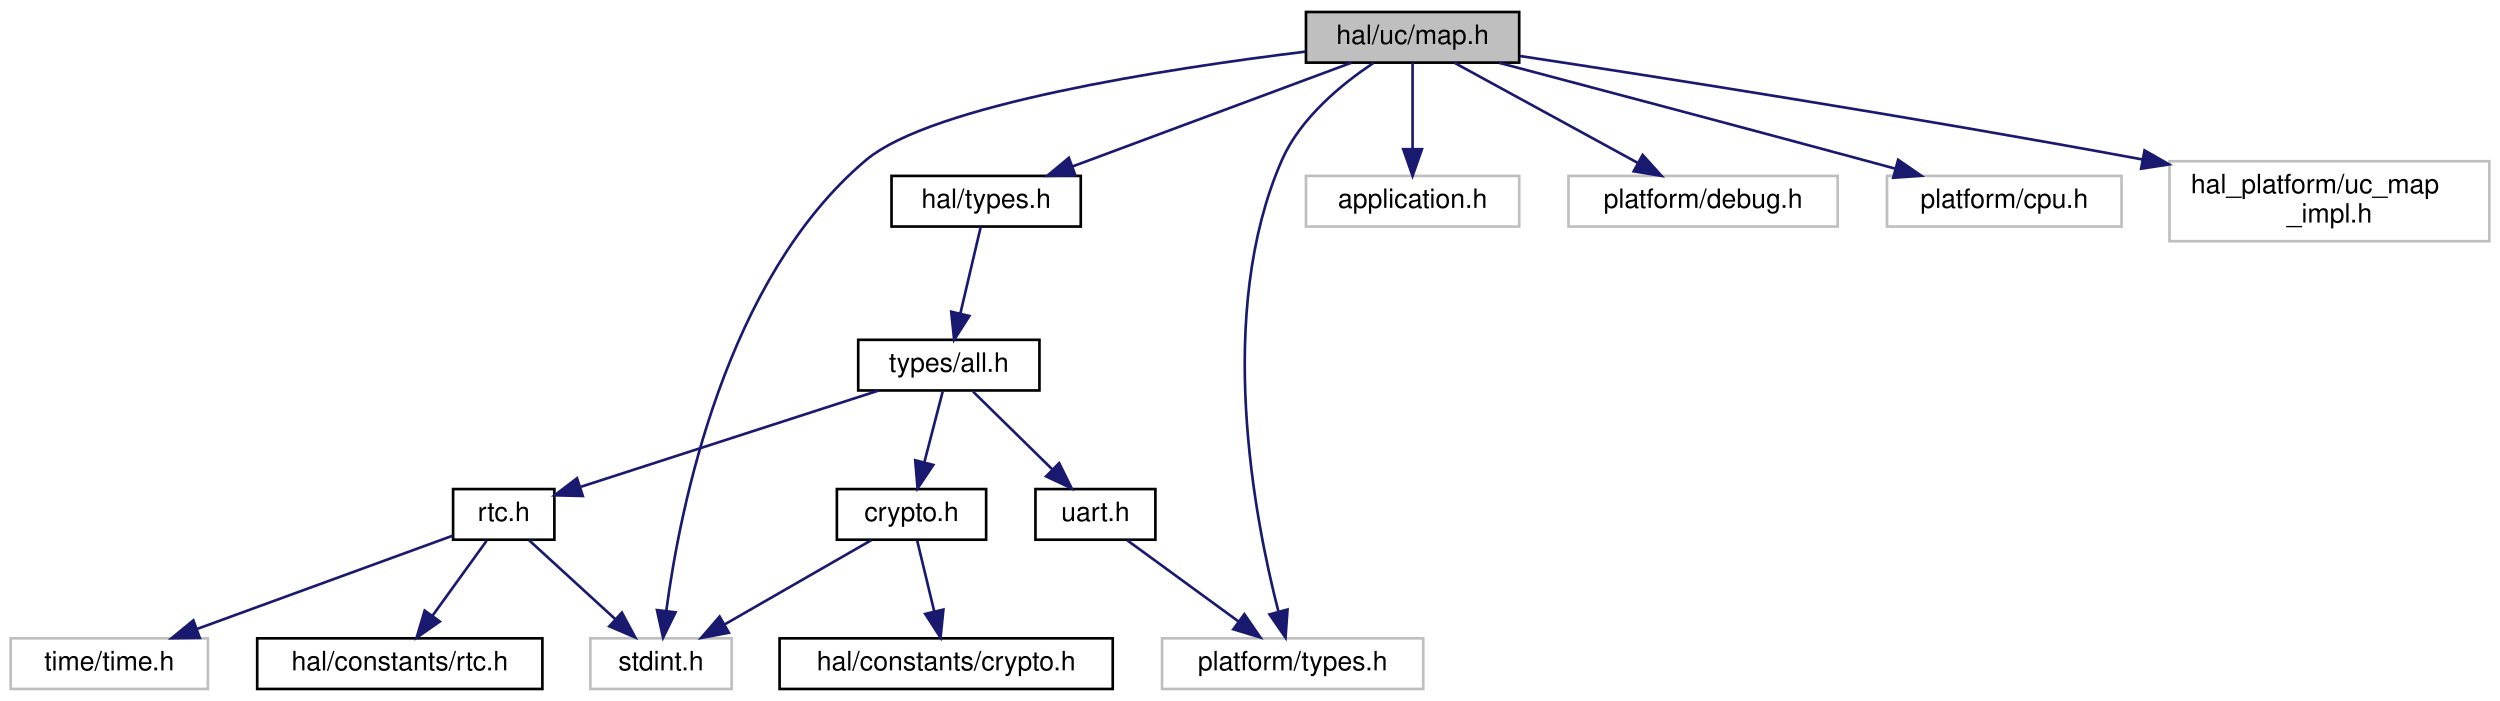
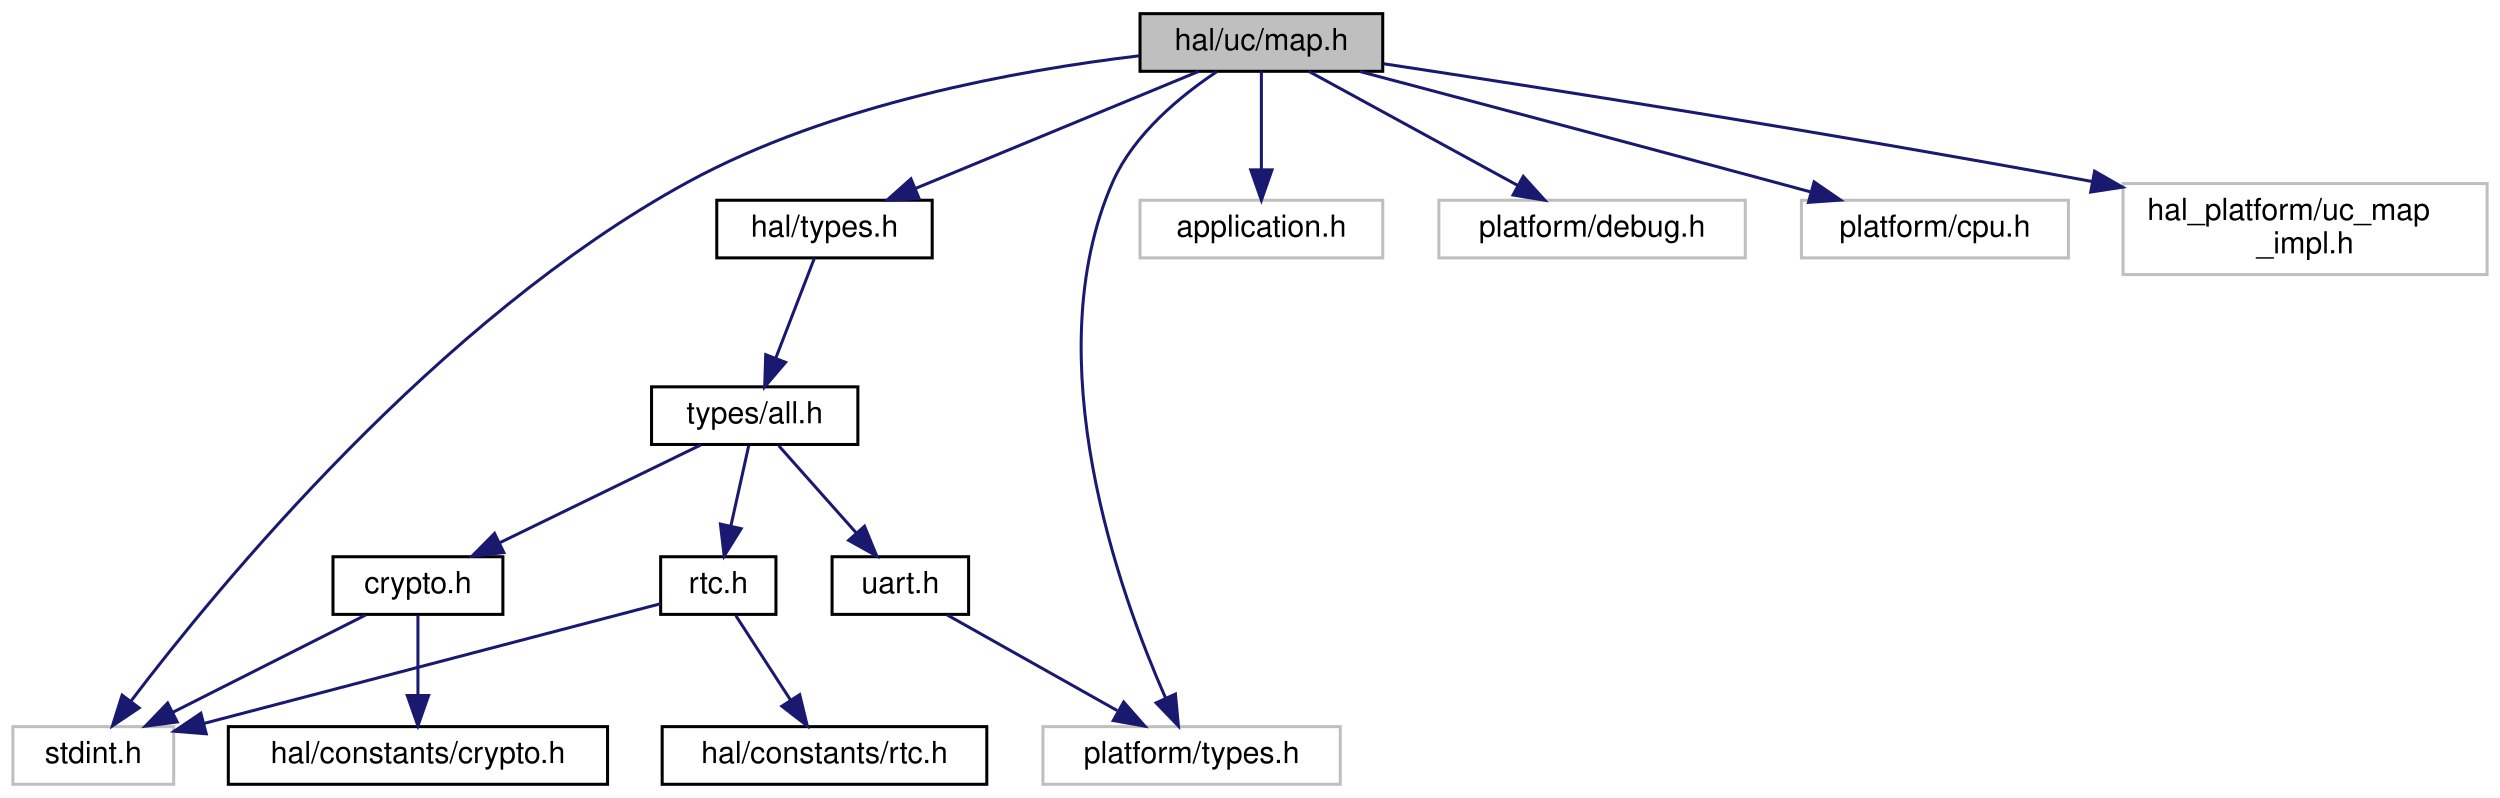
- <svg xmlns="http://www.w3.org/2000/svg" xmlns:xlink="http://www.w3.org/1999/xlink" width="938pt" height="263pt" viewBox="0.00 0.00 938.00 263.00">
+ <svg xmlns="http://www.w3.org/2000/svg" xmlns:xlink="http://www.w3.org/1999/xlink" width="824pt" height="263pt" viewBox="0.00 0.00 823.50 263.00">
  <g id="graph0" class="graph" transform="scale(1 1) rotate(0) translate(4 259)">
    <g id="node1" class="node">
      <g id="a_node1">
        <a xlink:title="HAL for uC Peripheral Map.">
-           <polygon fill="#bfbfbf" stroke="black" points="486,-235.5 486,-254.5 566,-254.5 566,-235.5 486,-235.5" />
-           <text text-anchor="middle" x="526" y="-242.5" font-family="Helvetica,sans-Serif" font-size="10.00">hal/uc/map.h</text>
+           <polygon fill="#bfbfbf" stroke="black" points="371.5,-235.5 371.5,-254.5 451.5,-254.5 451.5,-235.5 371.5,-235.5" />
+           <text text-anchor="middle" x="411.5" y="-242.5" font-family="Helvetica,sans-Serif" font-size="10.00">hal/uc/map.h</text>
        </a>
      </g>
    </g>
    <g id="node2" class="node">
      <g id="a_node2">
        <a xlink:title=" ">
-           <polygon fill="none" stroke="#bfbfbf" points="217.5,-0.5 217.5,-19.5 270.5,-19.5 270.5,-0.5 217.5,-0.5" />
-           <text text-anchor="middle" x="244" y="-7.5" font-family="Helvetica,sans-Serif" font-size="10.00">stdint.h</text>
+           <polygon fill="none" stroke="#bfbfbf" points="0,-0.5 0,-19.5 53,-19.5 53,-0.5 0,-0.5" />
+           <text text-anchor="middle" x="26.5" y="-7.5" font-family="Helvetica,sans-Serif" font-size="10.00">stdint.h</text>
        </a>
      </g>
    </g>
    <g id="edge1" class="edge">
-       <path fill="none" stroke="midnightblue" d="M485.64,-239.61C433.23,-233.17 345.54,-219.63 321,-199 268.15,-154.57 251.1,-68.17 246.01,-29.96" />
-       <polygon fill="midnightblue" stroke="midnightblue" points="249.45,-29.26 244.78,-19.74 242.5,-30.09 249.45,-29.26" />
+       <path fill="none" stroke="midnightblue" d="M371.31,-240.62C331.48,-235.88 269.73,-224.75 222.5,-199 140.07,-154.06 67.29,-65.29 39.02,-28.06" />
+       <polygon fill="midnightblue" stroke="midnightblue" points="41.6,-25.67 32.81,-19.76 36,-29.87 41.6,-25.67" />
    </g>
    <g id="node3" class="node">
      <g id="a_node3">
        <a xlink:title=" ">
-           <polygon fill="none" stroke="#bfbfbf" points="432,-0.5 432,-19.5 530,-19.5 530,-0.5 432,-0.5" />
-           <text text-anchor="middle" x="481" y="-7.5" font-family="Helvetica,sans-Serif" font-size="10.00">platform/types.h</text>
+           <polygon fill="none" stroke="#bfbfbf" points="339.5,-0.5 339.5,-19.5 437.5,-19.5 437.5,-0.5 339.5,-0.5" />
+           <text text-anchor="middle" x="388.5" y="-7.5" font-family="Helvetica,sans-Serif" font-size="10.00">platform/types.h</text>
        </a>
      </g>
    </g>
    <g id="edge2" class="edge">
-       <path fill="none" stroke="midnightblue" d="M511.34,-235.4C499.59,-227.58 483.97,-214.86 477,-199 451.76,-141.55 466.67,-64.4 475.68,-29.51" />
-       <polygon fill="midnightblue" stroke="midnightblue" points="479.08,-30.31 478.33,-19.74 472.33,-28.47 479.08,-30.31" />
+       <path fill="none" stroke="midnightblue" d="M396.84,-235.4C385.09,-227.58 369.47,-214.86 362.5,-199 336.92,-140.77 364.7,-63.46 379.91,-28.96" />
+       <polygon fill="midnightblue" stroke="midnightblue" points="383.17,-30.24 384.16,-19.69 376.81,-27.33 383.17,-30.24" />
    </g>
    <g id="node4" class="node">
      <g id="a_node4">
        <a xlink:href="types_8h_source.html" target="_top" xlink:title=" ">
-           <polygon fill="none" stroke="black" points="330.5,-174 330.5,-193 401.5,-193 401.5,-174 330.5,-174" />
-           <text text-anchor="middle" x="366" y="-181" font-family="Helvetica,sans-Serif" font-size="10.00">hal/types.h</text>
+           <polygon fill="none" stroke="black" points="232,-174 232,-193 303,-193 303,-174 232,-174" />
+           <text text-anchor="middle" x="267.5" y="-181" font-family="Helvetica,sans-Serif" font-size="10.00">hal/types.h</text>
        </a>
      </g>
    </g>
    <g id="edge3" class="edge">
-       <path fill="none" stroke="midnightblue" d="M503.08,-235.48C475.63,-225.27 429.48,-208.11 398.4,-196.55" />
-       <polygon fill="midnightblue" stroke="midnightblue" points="399.47,-193.21 388.88,-193.01 397.03,-199.78 399.47,-193.21" />
+       <path fill="none" stroke="midnightblue" d="M390.87,-235.48C366.38,-225.36 325.35,-208.4 297.39,-196.85" />
+       <polygon fill="midnightblue" stroke="midnightblue" points="298.67,-193.59 288.09,-193.01 296,-200.06 298.67,-193.59" />
+     </g>
+     <g id="node11" class="node">
+       <g id="a_node11">
+         <a xlink:title=" ">
+           <polygon fill="none" stroke="#bfbfbf" points="371.5,-174 371.5,-193 451.5,-193 451.5,-174 371.5,-174" />
+           <text text-anchor="middle" x="411.5" y="-181" font-family="Helvetica,sans-Serif" font-size="10.00">application.h</text>
+         </a>
+       </g>
+     </g>
+     <g id="edge13" class="edge">
+       <path fill="none" stroke="midnightblue" d="M411.5,-235.48C411.5,-227.08 411.5,-213.98 411.5,-203.16" />
+       <polygon fill="midnightblue" stroke="midnightblue" points="415,-203.01 411.5,-193.01 408,-203.01 415,-203.01" />
    </g>
    <g id="node12" class="node">
      <g id="a_node12">
        <a xlink:title=" ">
-           <polygon fill="none" stroke="#bfbfbf" points="486,-174 486,-193 566,-193 566,-174 486,-174" />
-           <text text-anchor="middle" x="526" y="-181" font-family="Helvetica,sans-Serif" font-size="10.00">application.h</text>
+           <polygon fill="none" stroke="#bfbfbf" points="470,-174 470,-193 571,-193 571,-174 470,-174" />
+           <text text-anchor="middle" x="520.5" y="-181" font-family="Helvetica,sans-Serif" font-size="10.00">platform/debug.h</text>
        </a>
      </g>
    </g>
    <g id="edge14" class="edge">
-       <path fill="none" stroke="midnightblue" d="M526,-235.48C526,-227.08 526,-213.98 526,-203.16" />
-       <polygon fill="midnightblue" stroke="midnightblue" points="529.5,-203.01 526,-193.01 522.5,-203.01 529.5,-203.01" />
+       <path fill="none" stroke="midnightblue" d="M427.12,-235.48C445.09,-225.67 474.82,-209.43 495.91,-197.92" />
+       <polygon fill="midnightblue" stroke="midnightblue" points="497.81,-200.87 504.91,-193.01 494.46,-194.73 497.81,-200.87" />
    </g>
    <g id="node13" class="node">
      <g id="a_node13">
        <a xlink:title=" ">
-           <polygon fill="none" stroke="#bfbfbf" points="584.5,-174 584.5,-193 685.5,-193 685.5,-174 584.5,-174" />
-           <text text-anchor="middle" x="635" y="-181" font-family="Helvetica,sans-Serif" font-size="10.00">platform/debug.h</text>
+           <polygon fill="none" stroke="#bfbfbf" points="589.5,-174 589.5,-193 677.5,-193 677.5,-174 589.5,-174" />
+           <text text-anchor="middle" x="633.5" y="-181" font-family="Helvetica,sans-Serif" font-size="10.00">platform/cpu.h</text>
        </a>
      </g>
    </g>
    <g id="edge15" class="edge">
-       <path fill="none" stroke="midnightblue" d="M541.62,-235.48C559.59,-225.67 589.32,-209.43 610.41,-197.92" />
-       <polygon fill="midnightblue" stroke="midnightblue" points="612.31,-200.87 619.41,-193.01 608.96,-194.73 612.31,-200.87" />
+       <path fill="none" stroke="midnightblue" d="M443.92,-235.44C477.95,-226.43 533.01,-211.82 580.5,-199 584.38,-197.95 588.41,-196.86 592.45,-195.76" />
+       <polygon fill="midnightblue" stroke="midnightblue" points="593.68,-199.05 602.4,-193.05 591.83,-192.3 593.68,-199.05" />
    </g>
    <g id="node14" class="node">
      <g id="a_node14">
        <a xlink:title=" ">
-           <polygon fill="none" stroke="#bfbfbf" points="704,-174 704,-193 792,-193 792,-174 704,-174" />
-           <text text-anchor="middle" x="748" y="-181" font-family="Helvetica,sans-Serif" font-size="10.00">platform/cpu.h</text>
+           <polygon fill="none" stroke="#bfbfbf" points="695.5,-168.5 695.5,-198.5 815.5,-198.5 815.5,-168.5 695.5,-168.5" />
+           <text text-anchor="start" x="703.5" y="-186.5" font-family="Helvetica,sans-Serif" font-size="10.00">hal_platform/uc_map</text>
+           <text text-anchor="middle" x="755.5" y="-175.5" font-family="Helvetica,sans-Serif" font-size="10.00">_impl.h</text>
        </a>
      </g>
    </g>
    <g id="edge16" class="edge">
-       <path fill="none" stroke="midnightblue" d="M558.42,-235.44C592.45,-226.43 647.51,-211.82 695,-199 698.88,-197.95 702.91,-196.86 706.95,-195.76" />
-       <polygon fill="midnightblue" stroke="midnightblue" points="708.18,-199.05 716.9,-193.05 706.33,-192.3 708.18,-199.05" />
-     </g>
-     <g id="node15" class="node">
-       <g id="a_node15">
-         <a xlink:title=" ">
-           <polygon fill="none" stroke="#bfbfbf" points="810,-168.5 810,-198.5 930,-198.5 930,-168.5 810,-168.5" />
-           <text text-anchor="start" x="818" y="-186.5" font-family="Helvetica,sans-Serif" font-size="10.00">hal_platform/uc_map</text>
-           <text text-anchor="middle" x="870" y="-175.5" font-family="Helvetica,sans-Serif" font-size="10.00">_impl.h</text>
-         </a>
-       </g>
-     </g>
-     <g id="edge17" class="edge">
-       <path fill="none" stroke="midnightblue" d="M566.18,-238C617.89,-230.16 710.76,-215.64 799.82,-199.17" />
-       <polygon fill="midnightblue" stroke="midnightblue" points="800.63,-202.58 809.82,-197.31 799.35,-195.7 800.63,-202.58" />
+       <path fill="none" stroke="midnightblue" d="M451.68,-238C503.39,-230.16 596.26,-215.64 685.32,-199.17" />
+       <polygon fill="midnightblue" stroke="midnightblue" points="686.13,-202.58 695.32,-197.31 684.85,-195.7 686.13,-202.58" />
    </g>
    <g id="node5" class="node">
      <g id="a_node5">
        <a xlink:href="types_2all_8h_source.html" target="_top" xlink:title=" ">
-           <polygon fill="none" stroke="black" points="318,-112.5 318,-131.5 386,-131.5 386,-112.5 318,-112.5" />
-           <text text-anchor="middle" x="352" y="-119.5" font-family="Helvetica,sans-Serif" font-size="10.00">types/all.h</text>
+           <polygon fill="none" stroke="black" points="210.5,-112.5 210.5,-131.5 278.5,-131.5 278.5,-112.5 210.5,-112.5" />
+           <text text-anchor="middle" x="244.5" y="-119.5" font-family="Helvetica,sans-Serif" font-size="10.00">types/all.h</text>
        </a>
      </g>
    </g>
    <g id="edge4" class="edge">
-       <path fill="none" stroke="midnightblue" d="M363.99,-173.98C362,-165.49 358.87,-152.2 356.31,-141.32" />
-       <polygon fill="midnightblue" stroke="midnightblue" points="359.7,-140.44 354,-131.51 352.89,-142.04 359.7,-140.44" />
+       <path fill="none" stroke="midnightblue" d="M264.2,-173.98C260.89,-165.4 255.68,-151.93 251.45,-140.98" />
+       <polygon fill="midnightblue" stroke="midnightblue" points="254.66,-139.57 247.79,-131.51 248.13,-142.1 254.66,-139.57" />
    </g>
    <g id="node6" class="node">
      <g id="a_node6">
        <a xlink:href="types_2crypto_8h_source.html" target="_top" xlink:title=" ">
-           <polygon fill="none" stroke="black" points="310,-56.5 310,-75.5 366,-75.5 366,-56.5 310,-56.5" />
-           <text text-anchor="middle" x="338" y="-63.5" font-family="Helvetica,sans-Serif" font-size="10.00">crypto.h</text>
+           <polygon fill="none" stroke="black" points="105.5,-56.5 105.5,-75.5 161.5,-75.5 161.5,-56.5 105.5,-56.5" />
+           <text text-anchor="middle" x="133.5" y="-63.5" font-family="Helvetica,sans-Serif" font-size="10.00">crypto.h</text>
        </a>
      </g>
    </g>
    <g id="edge5" class="edge">
-       <path fill="none" stroke="midnightblue" d="M349.69,-112.08C347.83,-104.93 345.16,-94.64 342.85,-85.69" />
-       <polygon fill="midnightblue" stroke="midnightblue" points="346.17,-84.55 340.27,-75.75 339.39,-86.31 346.17,-84.55" />
+       <path fill="none" stroke="midnightblue" d="M226.67,-112.32C208.78,-103.62 181.02,-90.12 160.45,-80.11" />
+       <polygon fill="midnightblue" stroke="midnightblue" points="161.81,-76.88 151.29,-75.65 158.75,-83.18 161.81,-76.88" />
    </g>
    <g id="node8" class="node">
      <g id="a_node8">
        <a xlink:href="types_2rtc_8h_source.html" target="_top" xlink:title=" ">
-           <polygon fill="none" stroke="black" points="166,-56.5 166,-75.5 204,-75.5 204,-56.5 166,-56.5" />
-           <text text-anchor="middle" x="185" y="-63.5" font-family="Helvetica,sans-Serif" font-size="10.00">rtc.h</text>
+           <polygon fill="none" stroke="black" points="213.5,-56.5 213.5,-75.5 251.5,-75.5 251.5,-56.5 213.5,-56.5" />
+           <text text-anchor="middle" x="232.5" y="-63.5" font-family="Helvetica,sans-Serif" font-size="10.00">rtc.h</text>
        </a>
      </g>
    </g>
    <g id="edge8" class="edge">
-       <path fill="none" stroke="midnightblue" d="M325.54,-112.44C295.13,-102.61 245.39,-86.53 213.97,-76.37" />
-       <polygon fill="midnightblue" stroke="midnightblue" points="214.66,-72.91 204.07,-73.16 212.5,-79.57 214.66,-72.91" />
+       <path fill="none" stroke="midnightblue" d="M242.52,-112.08C240.93,-104.93 238.64,-94.64 236.65,-85.69" />
+       <polygon fill="midnightblue" stroke="midnightblue" points="240.03,-84.75 234.44,-75.75 233.2,-86.27 240.03,-84.75" />
    </g>
-     <g id="node11" class="node">
-       <g id="a_node11">
+     <g id="node10" class="node">
+       <g id="a_node10">
        <a xlink:href="types_2uart_8h_source.html" target="_top" xlink:title=" ">
-           <polygon fill="none" stroke="black" points="384.5,-56.5 384.5,-75.5 429.5,-75.5 429.5,-56.5 384.5,-56.5" />
-           <text text-anchor="middle" x="407" y="-63.5" font-family="Helvetica,sans-Serif" font-size="10.00">uart.h</text>
+           <polygon fill="none" stroke="black" points="270,-56.5 270,-75.5 315,-75.5 315,-56.5 270,-56.5" />
+           <text text-anchor="middle" x="292.5" y="-63.5" font-family="Helvetica,sans-Serif" font-size="10.00">uart.h</text>
        </a>
      </g>
    </g>
-     <g id="edge12" class="edge">
-       <path fill="none" stroke="midnightblue" d="M361.08,-112.08C369.17,-104.14 381.2,-92.34 390.91,-82.8" />
-       <polygon fill="midnightblue" stroke="midnightblue" points="393.4,-85.25 398.09,-75.75 388.5,-80.26 393.4,-85.25" />
+     <g id="edge11" class="edge">
+       <path fill="none" stroke="midnightblue" d="M252.43,-112.08C259.35,-104.3 269.57,-92.8 277.95,-83.37" />
+       <polygon fill="midnightblue" stroke="midnightblue" points="280.69,-85.55 284.72,-75.75 275.46,-80.9 280.69,-85.55" />
    </g>
    <g id="edge6" class="edge">
-       <path fill="none" stroke="midnightblue" d="M322.9,-56.32C308.1,-47.82 285.31,-34.73 268.02,-24.8" />
-       <polygon fill="midnightblue" stroke="midnightblue" points="269.48,-21.6 259.07,-19.65 265.99,-27.67 269.48,-21.6" />
+       <path fill="none" stroke="midnightblue" d="M116.31,-56.32C99.15,-47.66 72.55,-34.24 52.75,-24.25" />
+       <polygon fill="midnightblue" stroke="midnightblue" points="54.15,-21.04 43.65,-19.65 51,-27.28 54.15,-21.04" />
    </g>
    <g id="node7" class="node">
      <g id="a_node7">
        <a xlink:href="constants_2crypto_8h_source.html" target="_top" xlink:title=" ">
-           <polygon fill="none" stroke="black" points="288.5,-0.5 288.5,-19.5 413.5,-19.5 413.5,-0.5 288.5,-0.5" />
-           <text text-anchor="middle" x="351" y="-7.5" font-family="Helvetica,sans-Serif" font-size="10.00">hal/constants/crypto.h</text>
+           <polygon fill="none" stroke="black" points="71,-0.5 71,-19.5 196,-19.5 196,-0.5 71,-0.5" />
+           <text text-anchor="middle" x="133.5" y="-7.5" font-family="Helvetica,sans-Serif" font-size="10.00">hal/constants/crypto.h</text>
        </a>
      </g>
    </g>
    <g id="edge7" class="edge">
-       <path fill="none" stroke="midnightblue" d="M340.15,-56.08C341.87,-48.93 344.35,-38.64 346.5,-29.69" />
-       <polygon fill="midnightblue" stroke="midnightblue" points="349.96,-30.29 348.89,-19.75 343.15,-28.65 349.96,-30.29" />
+       <path fill="none" stroke="midnightblue" d="M133.5,-56.08C133.5,-49.01 133.5,-38.86 133.5,-29.99" />
+       <polygon fill="midnightblue" stroke="midnightblue" points="137,-29.75 133.5,-19.75 130,-29.75 137,-29.75" />
    </g>
    <g id="edge9" class="edge">
-       <path fill="none" stroke="midnightblue" d="M194.48,-56.32C203.2,-48.34 216.34,-36.31 226.9,-26.65" />
-       <polygon fill="midnightblue" stroke="midnightblue" points="229.33,-29.17 234.35,-19.83 224.61,-24 229.33,-29.17" />
+       <path fill="none" stroke="midnightblue" d="M213.49,-60.02C179.3,-51.05 106.91,-32.08 62.9,-20.54" />
+       <polygon fill="midnightblue" stroke="midnightblue" points="63.73,-17.14 53.17,-17.99 61.95,-23.91 63.73,-17.14" />
    </g>
    <g id="node9" class="node">
      <g id="a_node9">
        <a xlink:href="constants_2rtc_8h_source.html" target="_top" xlink:title=" ">
-           <polygon fill="none" stroke="black" points="92.5,-0.5 92.5,-19.5 199.5,-19.5 199.5,-0.5 92.5,-0.5" />
-           <text text-anchor="middle" x="146" y="-7.5" font-family="Helvetica,sans-Serif" font-size="10.00">hal/constants/rtc.h</text>
+           <polygon fill="none" stroke="black" points="214,-0.5 214,-19.5 321,-19.5 321,-0.5 214,-0.5" />
+           <text text-anchor="middle" x="267.5" y="-7.5" font-family="Helvetica,sans-Serif" font-size="10.00">hal/constants/rtc.h</text>
        </a>
      </g>
    </g>
    <g id="edge10" class="edge">
-       <path fill="none" stroke="midnightblue" d="M178.56,-56.08C173.05,-48.46 164.97,-37.26 158.24,-27.94" />
-       <polygon fill="midnightblue" stroke="midnightblue" points="161.01,-25.81 152.32,-19.75 155.34,-29.91 161.01,-25.81" />
+       <path fill="none" stroke="midnightblue" d="M238.28,-56.08C243.17,-48.53 250.33,-37.49 256.33,-28.23" />
+       <polygon fill="midnightblue" stroke="midnightblue" points="259.33,-30.05 261.83,-19.75 253.45,-26.24 259.33,-30.05" />
    </g>
-     <g id="node10" class="node">
-       <g id="a_node10">
-         <a xlink:title=" ">
-           <polygon fill="none" stroke="#bfbfbf" points="0,-0.5 0,-19.5 74,-19.5 74,-0.5 0,-0.5" />
-           <text text-anchor="middle" x="37" y="-7.5" font-family="Helvetica,sans-Serif" font-size="10.00">time/time.h</text>
-         </a>
-       </g>
-     </g>
-     <g id="edge11" class="edge">
-       <path fill="none" stroke="midnightblue" d="M165.95,-58.05C141.69,-49.2 99.35,-33.75 69.83,-22.98" />
-       <polygon fill="midnightblue" stroke="midnightblue" points="70.95,-19.66 60.36,-19.52 68.55,-26.24 70.95,-19.66" />
-     </g>
-     <g id="edge13" class="edge">
-       <path fill="none" stroke="midnightblue" d="M418.89,-56.32C430.15,-48.11 447.29,-35.6 460.71,-25.81" />
-       <polygon fill="midnightblue" stroke="midnightblue" points="462.88,-28.56 468.89,-19.83 458.75,-22.9 462.88,-28.56" />
+     <g id="edge12" class="edge">
+       <path fill="none" stroke="midnightblue" d="M307.92,-56.32C323.04,-47.82 346.32,-34.73 363.97,-24.8" />
+       <polygon fill="midnightblue" stroke="midnightblue" points="366.11,-27.61 373.11,-19.65 362.68,-21.51 366.11,-27.61" />
    </g>
  </g>
</svg>
